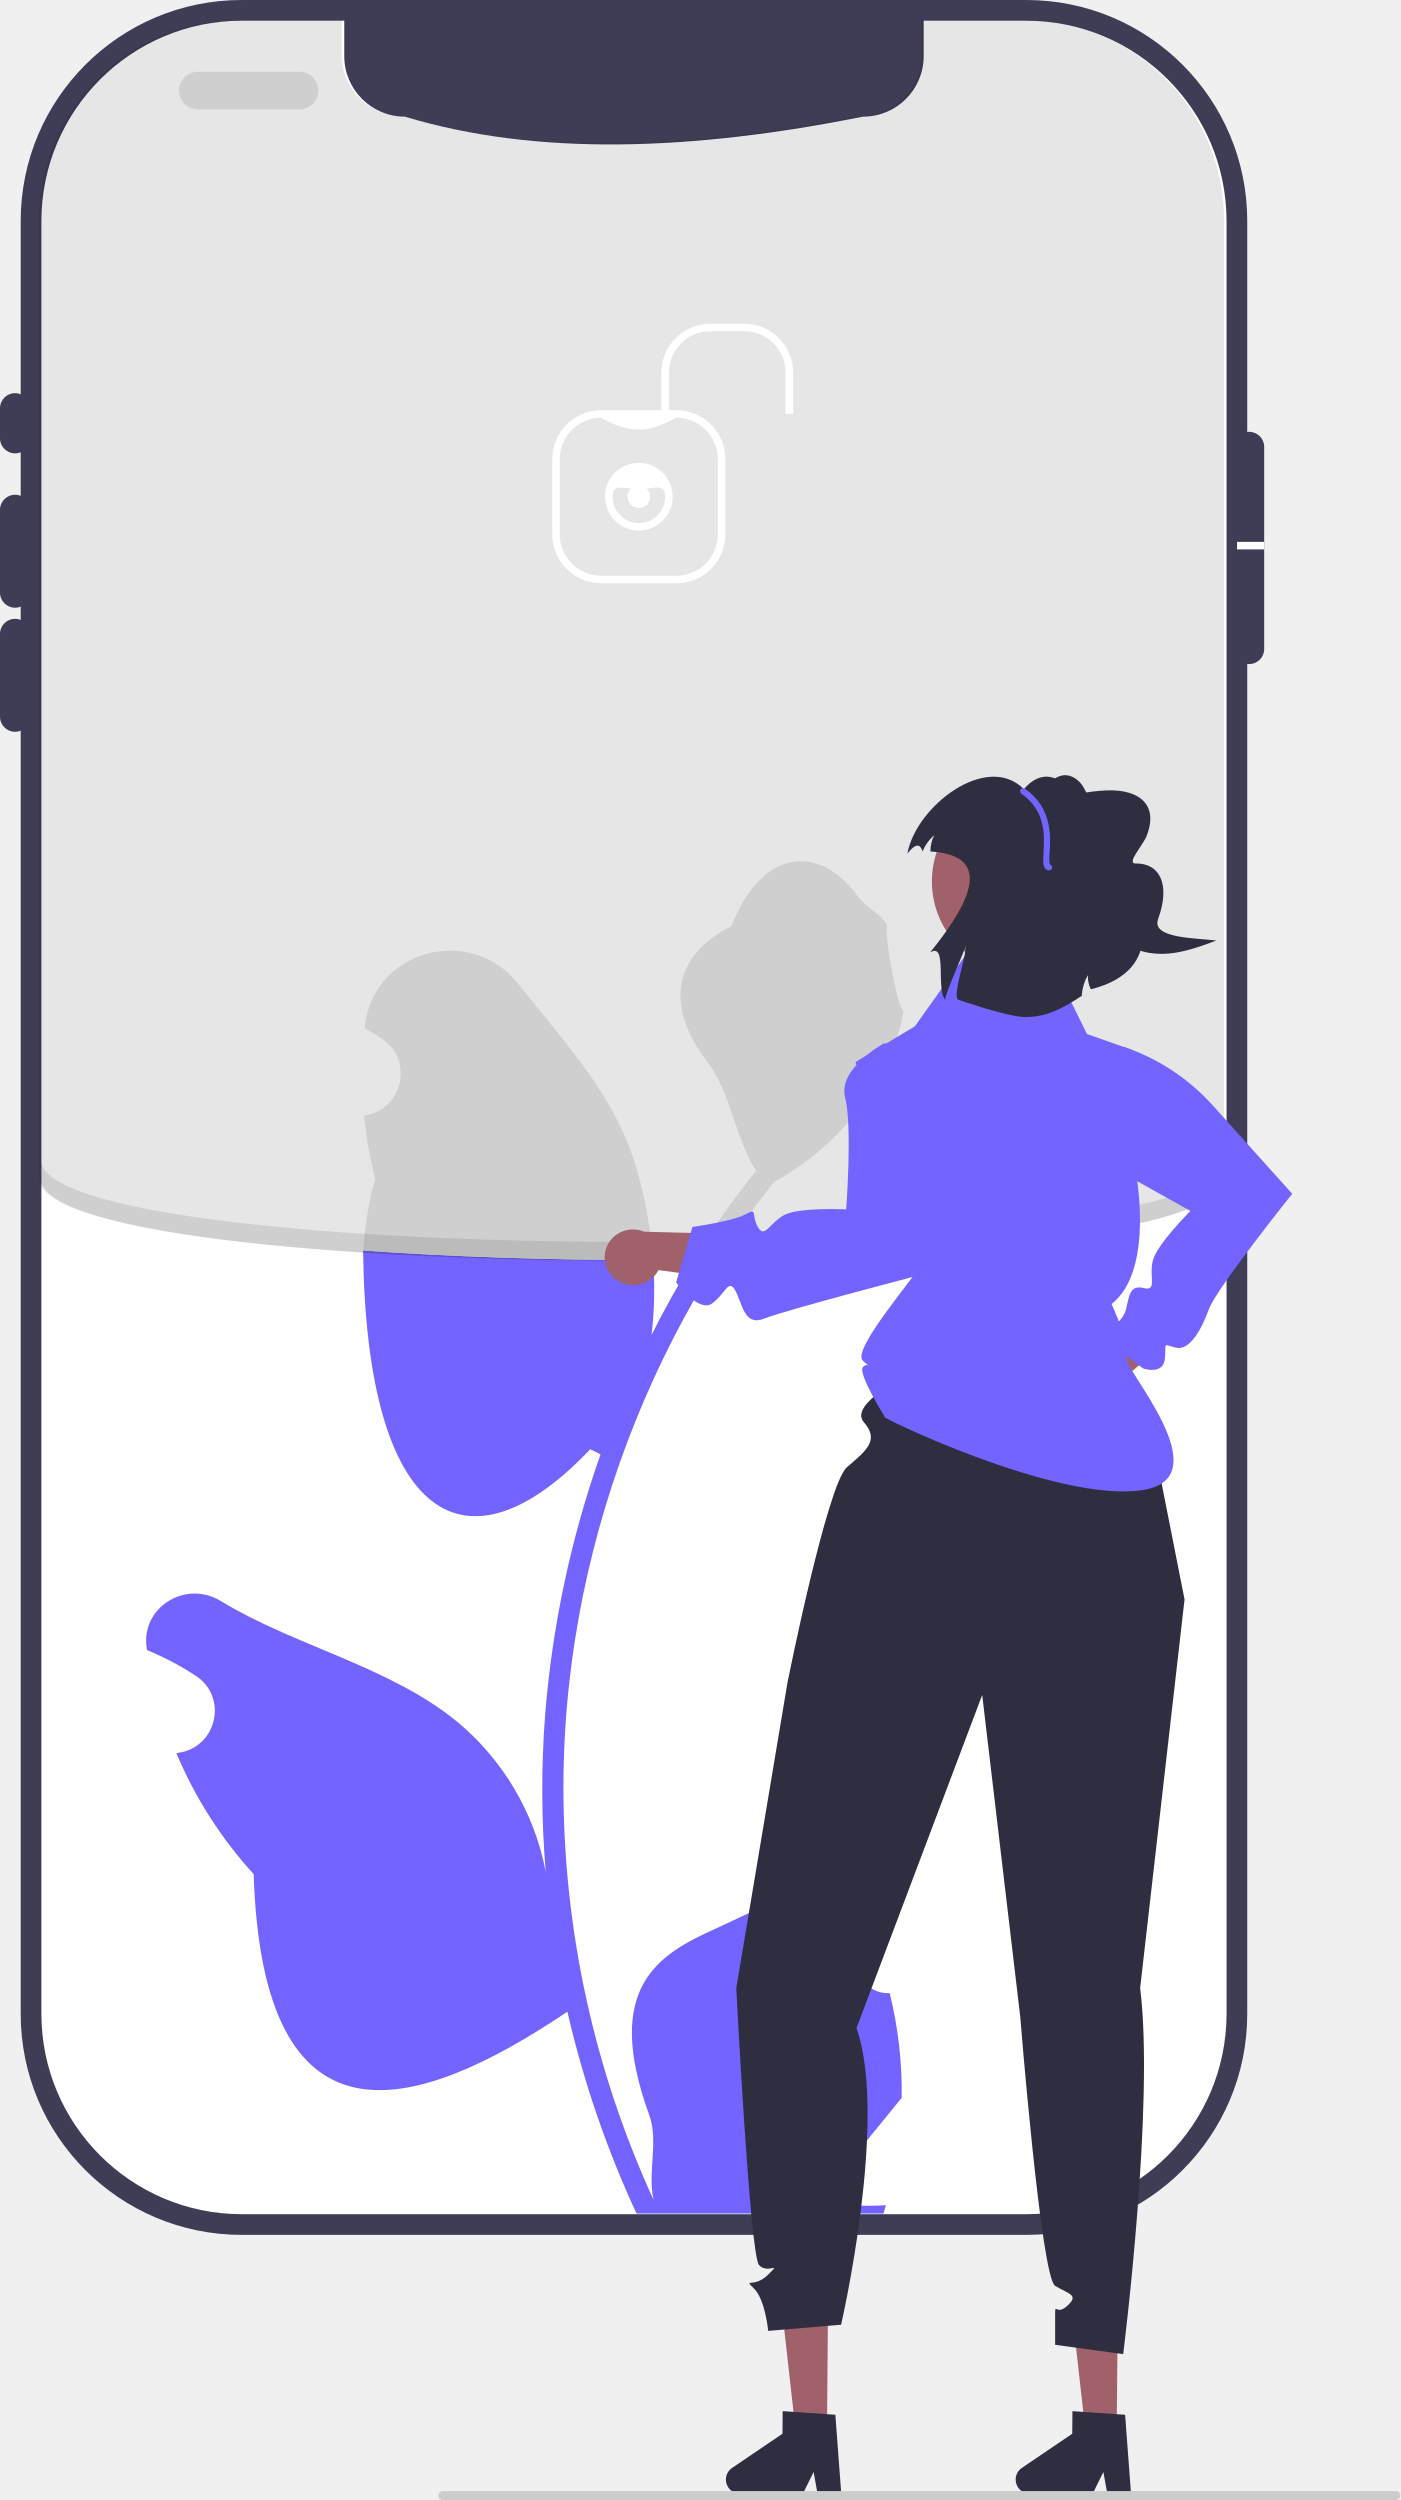
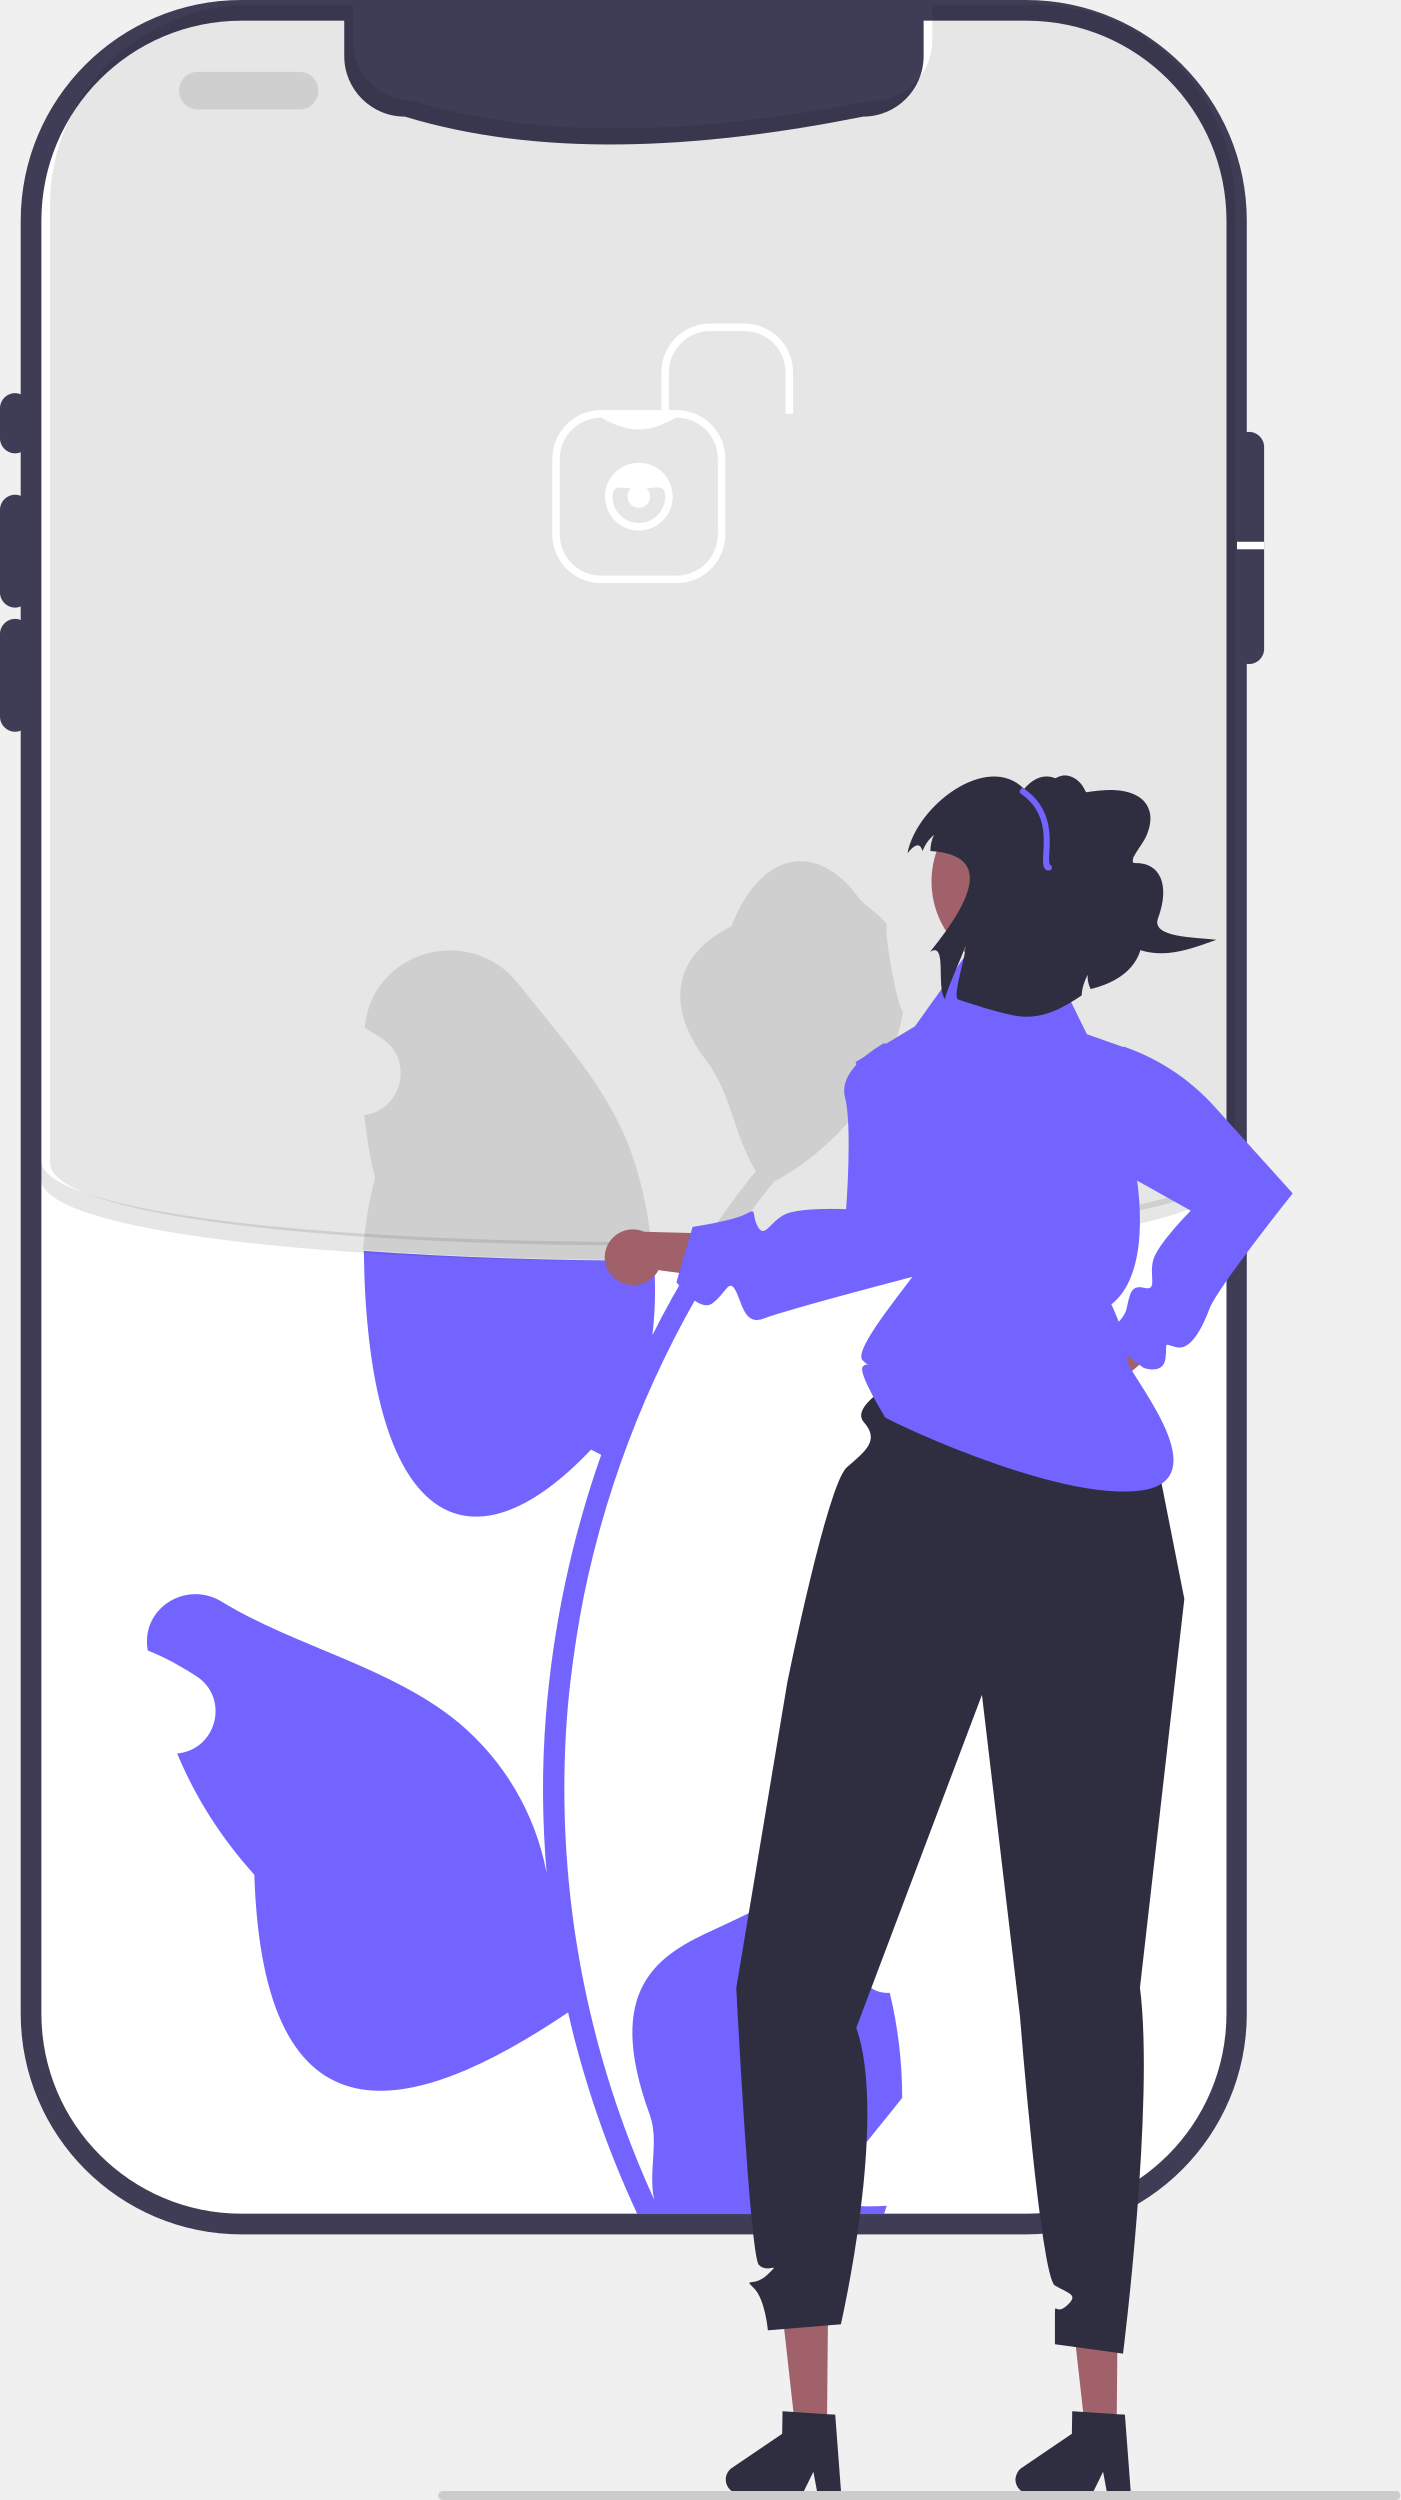
- <svg xmlns="http://www.w3.org/2000/svg" data-name="Layer 1" width="372.193" height="664.464" viewBox="0 0 372.193 664.464">
-   <rect x="5.5" width="326" height="594" rx="58.728" fill="#3f3d56" />
-   <path d="M739.904,176.5v476.54a53.292,53.292,0,0,1-53.23,53.23h-208.54a53.292,53.292,0,0,1-53.23-53.23v-476.54a53.292,53.292,0,0,1,53.23-53.23h27.27v9.42a16.081,16.081,0,0,0,16.08,16.08c35.305,10.665,76.747,9,121.84,0a16.081,16.081,0,0,0,16.08-16.08v-9.42h27.27A53.292,53.292,0,0,1,739.904,176.5Z" transform="translate(-413.9033 -117.768)" fill="#fff" />
-   <path d="M417.903,238.268a4.005,4.005,0,0,1-4-4v-8a4,4,0,1,1,8,0v8A4.005,4.005,0,0,1,417.903,238.268Z" transform="translate(-413.9033 -117.768)" fill="#3f3d56" />
-   <path d="M417.903,279.289a4.005,4.005,0,0,1-4-4l0-22.021a4,4,0,1,1,8,0l0,22.021A4.005,4.005,0,0,1,417.903,279.289Z" transform="translate(-413.9033 -117.768)" fill="#3f3d56" />
-   <path d="M417.903,312.268a4.005,4.005,0,0,1-4-4V286.247a4,4,0,0,1,8,0V308.268A4.005,4.005,0,0,1,417.903,312.268Z" transform="translate(-413.9033 -117.768)" fill="#3f3d56" />
-   <path d="M745.905,232.54a3.997,3.997,0,0,0-4,3.99v53.74a4,4,0,0,0,8,0V236.53A4.003,4.003,0,0,0,745.905,232.54Z" transform="translate(-413.9033 -117.768)" fill="#3f3d56" />
-   <path d="M493.489,146.841h-27a5,5,0,0,1,0-10h27a5,5,0,0,1,0,10Z" transform="translate(-413.9033 -117.768)" fill="#e6e6e6" />
-   <path d="M650.362,647.495c-7.524.471-11.683-8.877-5.99-14.326.208-.828.358-1.423.566-2.251q-.112-.271-.225-.541c-7.609-18.144-23.017-7.958-40.943.152-14.785,6.689-29.687,15.404-17.321,49.336,2.597,7.128-.518,15.196,1.153,22.583A263.258,263.258,0,0,1,563.655,593.109a254.101,254.101,0,0,1,1.576-28.347q1.306-11.574,3.623-22.983a267.545,267.545,0,0,1,35.917-89.193q-3.296.044-6.602.071-5.95,9.715-11.089,19.891a100.252,100.252,0,0,0,.385-19.849c-26.731-.01-53.442-.865-77.058-2.565.896,72.379,27.613,87.472,60.376,52.807.917.47,1.812.941,2.729,1.388a273.582,273.582,0,0,0-14.726,69.302,259.474,259.474,0,0,0,.188,41.896q-.035-.247-.071-.494a68.565,68.565,0,0,0-23.407-39.591C517.484,560.646,492.036,555.197,472.603,543.303c-9.354-5.725-21.341,1.673-19.708,12.518q.039.26.079.519a75.332,75.332,0,0,1,8.445,4.069q2.341,1.321,4.584,2.804c8.521,5.635,5.576,18.844-4.52,20.402l-.229.035c-.165.024-.306.047-.47.071a111.645,111.645,0,0,0,20.536,32.157c2.409,74.338,41.522,64.752,83.369,36.58h.024a273.503,273.503,0,0,0,18.372,53.635h65.632c.235-.729.447-1.482.659-2.211a74.578,74.578,0,0,1-18.161-1.082c4.87-5.975,9.739-11.998,14.608-17.973a4.089,4.089,0,0,0,.306-.353c2.47-3.058,4.964-6.093,7.434-9.151l.001-.004a109.228,109.228,0,0,0-3.201-27.825Z" transform="translate(-413.9033 -117.768)" fill="#7363ff" />
-   <path d="M580.427,420.796c-6.367-15.36-18.301-28.296-28.811-41.575-12.624-15.95-38.51-8.989-40.734,11.23q-.032.294-.063.587,2.342,1.321,4.584,2.804c8.521,5.635,5.576,18.844-4.52,20.402l-.229.035a111.551,111.551,0,0,0,2.94,16.679,101.224,101.224,0,0,0-3.19,19.177c23.616,1.7,50.328,2.555,77.058,2.565C586.598,440.943,583.984,429.367,580.427,420.796Z" transform="translate(-413.9033 -117.768)" fill="#e6e6e6" />
-   <path d="M649.141,401.33a54.06,54.06,0,0,0,4.917-14.773c-1.435.188-5.411-21.666-4.328-23.007-2-3.035-5.579-4.543-7.763-7.504-10.862-14.727-25.827-12.155-33.639,7.857-16.689,8.423-16.851,22.392-6.61,35.827,6.515,8.547,7.41,20.113,13.127,29.264-.588.753-1.2,1.482-1.788,2.235a263.619,263.619,0,0,0-16.886,24.429q3.306-.027,6.602-.071a259.313,259.313,0,0,1,16.894-23.675A70.871,70.871,0,0,0,649.141,401.33Z" transform="translate(-413.9033 -117.768)" fill="#e6e6e6" />
-   <path d="M739.242,176.284v254.54c0,29.35-315,29.35-315,0v-254.54a53.292,53.292,0,0,1,53.23-53.23h27.27v9.42a16.081,16.081,0,0,0,16.08,16.08c33.805,10.617,75.539,8.869,121.84,0a16.081,16.081,0,0,0,16.08-16.08v-9.42h27.27A53.292,53.292,0,0,1,739.242,176.284Z" transform="translate(-413.9033 -117.768)" opacity="0.1" />
-   <path d="M611.695,203.79h-9a13.014,13.014,0,0,0-13,13v10h-16a13.014,13.014,0,0,0-13,13v20a13.014,13.014,0,0,0,13,13h20a13.014,13.014,0,0,0,13-13v-20a13.014,13.014,0,0,0-13-13h-2v-10a11.012,11.012,0,0,1,11-11h9a11.012,11.012,0,0,1,11,11v11h2v-11A13.014,13.014,0,0,0,611.695,203.79Zm-7,36v20a11.012,11.012,0,0,1-11,11h-20a11.012,11.012,0,0,1-11-11v-20a11.012,11.012,0,0,1,11-11c9.469,5.509,14.686,2.66,20,0A11.012,11.012,0,0,1,604.695,239.79Z" transform="translate(-413.9033 -117.768)" fill="#fff" />
-   <path d="M583.695,258.79a9,9,0,1,0-9-9A9.01,9.01,0,0,0,583.695,258.79Zm0-11c3.86,0,7-1.86,7,2a7,7,0,1,1-14,0C576.695,245.93,579.835,247.79,583.695,247.79Z" transform="translate(-413.9033 -117.768)" fill="#fff" />
-   <circle cx="169.791" cy="132.022" r="3" fill="#fff" />
-   <rect x="328.791" y="144.022" width="7.21" height="2" fill="#fff" />
-   <path d="M424.695,425.843v5c0,29.35,315,29.35,315,0v-5C739.695,455.193,424.695,455.193,424.695,425.843Z" transform="translate(-413.9033 -117.768)" opacity="0.1" />
-   <path d="M702.922,497.386a7.665,7.665,0,0,0,6.019-8.835,7.353,7.353,0,0,0-.327-1.171l20.489-17.183-5.061-13.464-25.522,26.573a7.644,7.644,0,0,0-4.326,8.268,7.315,7.315,0,0,0,8.531,5.851h0Q702.824,497.407,702.922,497.386Z" transform="translate(-413.9033 -117.768)" fill="#a0616a" />
-   <path d="M712.57,395.996l-8.125,6.479s-9.71,17.653-2.75,21.315,28.598,15.838,28.598,15.838-8.943,8.902-9.997,13.226,1.28,8.166-2.426,7.261-3.811,2.04-4.716,5.746-6.931,7.119-6.931,7.119L717.742,481.48s5.332,1.883,5.769-2.591-.777-3.843,2.929-2.939,6.829-4.895,8.803-10.304S757.357,435.064,757.357,435.064l-21.071-23.448a55.998,55.998,0,0,0-23.716-15.619Z" transform="translate(-413.9033 -117.768)" fill="#7363ff" />
-   <polygon points="296.815 645.673 288.426 645.602 284.713 612.491 297.094 612.596 296.815 645.673" fill="#a0616a" />
-   <path d="M683.848,776.78a3.755,3.755,0,0,0,3.718,3.783l16.679.139,2.92-5.918,1.072,5.949,6.293.057-1.589-21.217-2.189-.146-8.931-.616-2.881-.193-.051,6.003-13.398,9.087A3.749,3.749,0,0,0,683.848,776.78Z" transform="translate(-413.9033 -117.768)" fill="#2f2e41" />
-   <polygon points="219.799 645.673 211.411 645.602 207.697 612.491 220.078 612.596 219.799 645.673" fill="#a0616a" />
-   <path d="M606.833,776.78a3.755,3.755,0,0,0,3.718,3.783l16.679.139,2.92-5.918,1.072,5.949,6.293.057-1.589-21.217-2.189-.146-8.931-.616-2.881-.193-.051,6.003-13.398,9.087A3.749,3.749,0,0,0,606.833,776.78Z" transform="translate(-413.9033 -117.768)" fill="#2f2e41" />
-   <path d="M655.406,483.055s-16.108,7.935-11.908,12.711.748,7.477-4.486,11.964-15.771,57.04-15.771,57.04l-13.644,81.409s3.62,71.084,6.05,73.616,6.168-1.207,2.429,2.532-6.73.748-3.739,3.739,3.739,11.216,3.739,11.216l19.376-1.633s12.612-54.639,4.095-78.844l33.412-88.545,10.101,85.437s5.545,69.378,9.283,71.621,6.432,2.394,3.216,5.31-3.216-1.571-3.216,2.915v7.441l18.087,2.483s8.401-66.511,4.504-97.287L728.738,542.873l-9.196-46.553-9.497-12.517Z" transform="translate(-413.9033 -117.768)" fill="#2f2e41" />
-   <path d="M577.677,457.876a7.665,7.665,0,0,0,10.585-1.503,7.354,7.354,0,0,0,.645-1.03l26.501,3.57,6.543-12.81-36.832-.965a7.644,7.644,0,0,0-9.025,2.372,7.315,7.315,0,0,0,1.421,10.247l0,0Q577.595,457.818,577.677,457.876Z" transform="translate(-413.9033 -117.768)" fill="#a0616a" />
-   <path d="M659.114,396.713l-10.262-1.641s-12.316,6.724-10.334,14.335.285,29.795.285,29.795-12.603-.613-16.51,1.52-5.173,6.446-7.001,3.098.099-5.125-3.249-3.297-14.105,3.355-14.105,3.355l-4.324,14.724s6.008,8.261,9.609,5.571,4.31-6.7,6.138-3.351,2.338,9.589,7.665,7.405,43.379-12.094,43.379-12.094l4.599-45.974Z" transform="translate(-413.9033 -117.768)" fill="#7363ff" />
-   <path d="M649.099,494.406s-7.245-11.563-5.866-13.259,3.107,1.235,0-1.726,14.317-22.721,15.461-25.632S641.254,400.058,641.254,400.058l15.829-9.533,13.378-18.821,23.926,3.828,8.418,17.064L714.695,396.79l1,1v31s5.292,26.461-6.351,35.57c0,0,5.555,12.101,4.06,14.344s25.393,31.719,4.291,35.086C694.581,517.478,645.277,493.099,649.099,494.406Z" transform="translate(-413.9033 -117.768)" fill="#7363ff" />
-   <path d="M530.427,781.042a1.186,1.186,0,0,0,1.19,1.19h253.29a1.19,1.19,0,1,0,0-2.38h-253.29A1.187,1.187,0,0,0,530.427,781.042Z" transform="translate(-413.9033 -117.768)" fill="#ccc" />
-   <circle cx="272.045" cy="234.283" r="24.363" fill="#a0616a" />
-   <path d="M704.774,334.04c-.251-2.193-1.753-4.903-2.799-6.846s-3.064-3.531-5.267-3.395a5.618,5.618,0,0,0-4.304,2.925,11.781,11.781,0,0,0-1.339,5.201,27.241,27.241,0,0,0,8.858,21.691c1.708,1.531,3.762,2.894,6.056,2.946a7.811,7.811,0,0,0,5.532-2.488c3.712-3.717,4.273-9.828,2.291-14.693s-2.867-6.758-7.398-9.415" transform="translate(-413.9033 -117.768)" fill="#2f2e41" />
-   <path d="M670.549,369.08c.407,2.168-3.341,12.476-2.143,14.334,0,0,12.404,4.308,17.146,4.618,5.794.375,10.454-2.002,15.873-5.579a12.166,12.166,0,0,1,1.638-5.509,7.371,7.371,0,0,0,.766,3.765c20.296-5.042,15.327-23.255,3.069-31.788l-8.149-18.742c2.445.815-4.935-11.776-12.717-2.657-9.738-9.917-28.602,4.36-30.966,17.113,2.274-2.879,3.459-2.539,4.042-.554a11.225,11.225,0,0,1,3.096-4.327,9.382,9.382,0,0,0-1.01,4.327c15.361.953,12.502,11.316-.088,26.84,4.656-2.898,1.514,9.591,4,12.576C665.227,381.409,670.109,371.109,670.549,369.08Z" transform="translate(-413.9033 -117.768)" fill="#2f2e41" />
-   <path d="M692.716,349.121a.815.815,0,0,0,.222-1.599,9.872,9.872,0,0,1-.056-3.035c.265-4.501.709-12.035-6.605-17.121a.815.815,0,0,0-.93,1.338c6.564,4.564,6.17,11.258,5.909,15.687-.149,2.532-.257,4.361,1.279,4.709A.809.809,0,0,0,692.716,349.121Z" transform="translate(-413.9033 -117.768)" fill="#7363ff" />
-   <path d="M692.336,331.311A45.962,45.962,0,0,1,707.987,327.842c4.267-.181,9.359.771,11.093,4.674,1.052,2.368.492,5.143-.471,7.549s-5.462,7.262-2.871,7.209c6.507-.133,9.284,5.685,5.983,14.727-1.914,5.244,9.964,5.042,15.501,5.744-4.161,1.544-8.385,3.102-12.807,3.472s-9.145-.591-12.447-3.556c-3.573-3.209-4.946-8.192-5.554-12.956s-.639-9.67-2.254-14.192-5.324-8.735-10.109-9.136" transform="translate(-413.9033 -117.768)" fill="#2f2e41" />
+ <svg xmlns="http://www.w3.org/2000/svg" version="1.1" id="Layer_1" x="0px" y="0px" viewBox="0 0 372.2 664.5" style="enable-background:new 0 0 372.2 664.5;" xml:space="preserve">
+   <style type="text/css">
+ 	.st0{fill:#3F3D56;}
+ 	.st1{fill:#FFFFFF;}
+ 	.st2{fill:#E6E6E6;}
+ 	.st3{fill:#7363FF;}
+ 	.st4{opacity:0.1;enable-background:new    ;}
+ 	.st5{fill:#A0616A;}
+ 	.st6{fill:#2F2E41;}
+ 	.st7{fill:#CCCCCC;}
+ </style>
+   <path class="st0" d="M64.2,0h208.5c32.4,0,58.7,26.3,58.7,58.7v476.5c0,32.4-26.3,58.7-58.7,58.7H64.2c-32.4,0-58.7-26.3-58.7-58.7  V58.7C5.5,26.3,31.8,0,64.2,0z" />
+   <path class="st1" d="M326,58.7v476.5c0,29.4-23.8,53.2-53.2,53.2H64.2c-29.4,0-53.2-23.8-53.2-53.2V58.7C11,29.3,34.8,5.5,64.2,5.5  h27.3v9.4c0,8.9,7.2,16.1,16.1,16.1c35.3,10.7,76.7,9,121.8,0c8.9,0,16.1-7.2,16.1-16.1V5.5h27.3C302.2,5.5,326,29.3,326,58.7z" />
+   <path class="st0" d="M4,120.5c-2.2,0-4-1.8-4-4v-8c0-2.2,1.8-4,4-4s4,1.8,4,4v8C8,118.7,6.2,120.5,4,120.5z" />
+   <path class="st0" d="M4,161.5c-2.2,0-4-1.8-4-4v-22c0-2.2,1.8-4,4-4s4,1.8,4,4v22C8,159.7,6.2,161.5,4,161.5z" />
+   <path class="st0" d="M4,194.5c-2.2,0-4-1.8-4-4v-22c0-2.2,1.8-4,4-4s4,1.8,4,4v22C8,192.7,6.2,194.5,4,194.5z" />
+   <path class="st0" d="M332,114.8c-2.2,0-4,1.8-4,4v53.7c0,2.2,1.8,4,4,4s4-1.8,4-4v-53.7C336,116.6,334.2,114.8,332,114.8z" />
+   <path class="st2" d="M79.6,29.1h-27c-2.8,0-5-2.2-5-5s2.2-5,5-5h27c2.8,0,5,2.2,5,5S82.3,29.1,79.6,29.1z" />
+   <path class="st3" d="M236.5,529.7c-7.5,0.5-11.7-8.9-6-14.3c0.2-0.8,0.4-1.4,0.6-2.3c-0.1-0.2-0.1-0.4-0.2-0.5  c-7.6-18.1-23-8-40.9,0.2c-14.8,6.7-29.7,15.4-17.3,49.3c2.6,7.1-0.5,15.2,1.2,22.6c-15.7-34.3-23.9-71.6-23.9-109.3  c0-9.5,0.5-18.9,1.6-28.3c0.9-7.7,2.1-15.4,3.6-23c6.5-31.7,18.7-61.9,35.9-89.2c-2.2,0-4.4,0.1-6.6,0.1c-4,6.5-7.7,13.1-11.1,19.9  c0.8-6.6,0.9-13.2,0.4-19.8c-26.7,0-53.4-0.9-77.1-2.6c0.9,72.4,27.6,87.5,60.4,52.8c0.9,0.5,1.8,0.9,2.7,1.4  c-7.9,22.4-12.8,45.7-14.7,69.3c-1.1,13.9-1,28,0.2,41.9c0-0.2,0-0.3-0.1-0.5c-3-15.5-11.3-29.5-23.4-39.6  c-18-14.8-43.5-20.2-62.9-32.1c-9.4-5.7-21.3,1.7-19.7,12.5c0,0.2,0.1,0.3,0.1,0.5c2.9,1.2,5.7,2.5,8.4,4.1c1.6,0.9,3.1,1.8,4.6,2.8  c8.5,5.6,5.6,18.8-4.5,20.4l-0.2,0c-0.2,0-0.3,0-0.5,0.1c4.9,11.8,11.9,22.7,20.5,32.2c2.4,74.3,41.5,64.8,83.4,36.6h0  c4.2,18.5,10.4,36.4,18.4,53.6h65.6c0.2-0.7,0.4-1.5,0.7-2.2c-6.1,0.4-12.2,0-18.2-1.1c4.9-6,9.7-12,14.6-18  c0.1-0.1,0.2-0.2,0.3-0.4c2.5-3.1,5-6.1,7.4-9.2l0,0C239.8,548.2,238.7,538.8,236.5,529.7L236.5,529.7z" />
+   <path class="st2" d="M166.5,303c-6.4-15.4-18.3-28.3-28.8-41.6c-12.6-15.9-38.5-9-40.7,11.2c0,0.2,0,0.4-0.1,0.6  c1.6,0.9,3.1,1.8,4.6,2.8c8.5,5.6,5.6,18.8-4.5,20.4l-0.2,0c0.6,5.6,1.5,11.2,2.9,16.7c-1.7,6.3-2.7,12.7-3.2,19.2  c23.6,1.7,50.3,2.6,77.1,2.6C172.7,323.2,170.1,311.6,166.5,303z" />
+   <path class="st2" d="M235.2,283.6c2.3-4.7,4-9.6,4.9-14.8c-1.4,0.2-5.4-21.7-4.3-23c-2-3-5.6-4.5-7.8-7.5  c-10.9-14.7-25.8-12.2-33.6,7.9c-16.7,8.4-16.9,22.4-6.6,35.8c6.5,8.5,7.4,20.1,13.1,29.3c-0.6,0.8-1.2,1.5-1.8,2.2  c-6.1,7.8-11.7,16-16.9,24.4c2.2,0,4.4,0,6.6-0.1c5.2-8.2,10.8-16.1,16.9-23.7C218.5,307.2,228.8,296.5,235.2,283.6z" />
+   <path class="st4" d="M328.3,54.5v254.5c0,29.4-315,29.4-315,0V54.5c0-29.4,23.8-53.2,53.2-53.2h27.3v9.4c0,8.9,7.2,16.1,16.1,16.1  c33.8,10.6,75.5,8.9,121.8,0c8.9,0,16.1-7.2,16.1-16.1V1.3h27.3C304.5,1.3,328.3,25.1,328.3,54.5z" />
+   <path class="st1" d="M197.8,86h-9c-7.2,0-13,5.8-13,13v10h-16c-7.2,0-13,5.8-13,13v20c0,7.2,5.8,13,13,13h20c7.2,0,13-5.8,13-13v-20  c0-7.2-5.8-13-13-13h-2V99c0-6.1,4.9-11,11-11h9c6.1,0,11,4.9,11,11v11h2V99C210.8,91.8,205,86,197.8,86z M190.8,122v20  c0,6.1-4.9,11-11,11h-20c-6.1,0-11-4.9-11-11v-20c0-6.1,4.9-11,11-11c9.5,5.5,14.7,2.7,20,0C185.9,111,190.8,115.9,190.8,122z" />
+   <path class="st1" d="M169.8,141c5,0,9-4,9-9c0-5-4-9-9-9s-9,4-9,9C160.8,137,164.8,141,169.8,141z M169.8,130c3.9,0,7-1.9,7,2  c0,3.9-3.1,7-7,7s-7-3.1-7-7l0,0C162.8,128.2,165.9,130,169.8,130L169.8,130z" />
+   <circle class="st1" cx="169.8" cy="132" r="3" />
+   <rect x="328.8" y="144" class="st1" width="7.2" height="2" />
+   <path class="st4" d="M10.8,308.1v5c0,29.4,315,29.4,315,0v-5C325.8,337.4,10.8,337.4,10.8,308.1z" />
+   <path class="st5" d="M289,379.6c4.1-0.8,6.7-4.7,6-8.8c-0.1-0.4-0.2-0.8-0.3-1.2l20.5-17.2l-5.1-13.5l-25.5,26.6  c-3.2,1.5-4.9,4.8-4.3,8.3c0.7,4,4.6,6.6,8.5,5.9l0,0C288.9,379.6,289,379.6,289,379.6z" />
+   <path class="st3" d="M298.7,278.2l-8.1,6.5c0,0-9.7,17.7-2.7,21.3s28.6,15.8,28.6,15.8s-8.9,8.9-10,13.2s1.3,8.2-2.4,7.3  s-3.8,2-4.7,5.7s-6.9,7.1-6.9,7.1l11.5,8.5c0,0,5.3,1.9,5.8-2.6s-0.8-3.8,2.9-2.9s6.8-4.9,8.8-10.3s22.1-30.6,22.1-30.6l-21.1-23.4  C316,286.7,307.8,281.3,298.7,278.2L298.7,278.2z" />
+   <polygon class="st5" points="296.8,645.7 288.4,645.6 284.7,612.5 297.1,612.6 " />
+   <path class="st6" d="M269.9,659c0,2.1,1.6,3.8,3.7,3.8l16.7,0.1l2.9-5.9l1.1,5.9l6.3,0.1l-1.6-21.2l-2.2-0.1l-8.9-0.6l-2.9-0.2  l-0.1,6l-13.4,9.1C270.6,656.6,270,657.8,269.9,659z" />
+   <polygon class="st5" points="219.8,645.7 211.4,645.6 207.7,612.5 220.1,612.6 " />
+   <path class="st6" d="M192.9,659c0,2.1,1.6,3.8,3.7,3.8l16.7,0.1l2.9-5.9l1.1,5.9l6.3,0.1l-1.6-21.2l-2.2-0.1l-8.9-0.6l-2.9-0.2  l-0.1,6l-13.4,9.1C193.6,656.6,192.9,657.8,192.9,659z" />
+   <path class="st6" d="M241.5,365.3c0,0-16.1,7.9-11.9,12.7s0.7,7.5-4.5,12c-5.2,4.5-15.8,57-15.8,57l-13.6,81.4c0,0,3.6,71.1,6,73.6  s6.2-1.2,2.4,2.5s-6.7,0.7-3.7,3.7s3.7,11.2,3.7,11.2l19.4-1.6c0,0,12.6-54.6,4.1-78.8l33.4-88.5l10.1,85.4c0,0,5.5,69.4,9.3,71.6  s6.4,2.4,3.2,5.3s-3.2-1.6-3.2,2.9v7.4l18.1,2.5c0,0,8.4-66.5,4.5-97.3l11.8-103.3l-9.2-46.6l-9.5-12.5L241.5,365.3z" />
+   <path class="st5" d="M163.8,340.1c3.4,2.4,8,1.8,10.6-1.5c0.2-0.3,0.5-0.7,0.6-1l26.5,3.6l6.5-12.8l-36.8-1c-3.2-1.4-6.9-0.4-9,2.4  c-2.4,3.2-1.8,7.8,1.4,10.2l0,0l0,0C163.7,340,163.7,340.1,163.8,340.1z" />
+   <path class="st3" d="M245.2,278.9l-10.3-1.6c0,0-12.3,6.7-10.3,14.3s0.3,29.8,0.3,29.8s-12.6-0.6-16.5,1.5s-5.2,6.4-7,3.1  s0.1-5.1-3.2-3.3s-14.1,3.4-14.1,3.4l-4.3,14.7c0,0,6,8.3,9.6,5.6s4.3-6.7,6.1-3.4s2.3,9.6,7.7,7.4s43.4-12.1,43.4-12.1l4.6-46  L245.2,278.9z" />
+   <path class="st3" d="M235.2,376.6c0,0-7.2-11.6-5.9-13.3s3.1,1.2,0-1.7s14.3-22.7,15.5-25.6s-17.4-53.7-17.4-53.7l15.8-9.5  l13.4-18.8l23.9,3.8l8.4,17.1l11.9,4.2l1,1v31c0,0,5.3,26.5-6.4,35.6c0,0,5.6,12.1,4.1,14.3s25.4,31.7,4.3,35.1  C280.7,399.7,231.4,375.3,235.2,376.6z" />
+   <path class="st7" d="M116.5,663.3c0,0.7,0.5,1.2,1.2,1.2c0,0,0,0,0,0H371c0.7,0,1.2-0.5,1.2-1.2s-0.5-1.2-1.2-1.2H117.7  C117.1,662.1,116.5,662.6,116.5,663.3C116.5,663.3,116.5,663.3,116.5,663.3z" />
+   <circle class="st5" cx="272" cy="234.3" r="24.4" />
+   <path class="st6" d="M290.9,216.3c-0.3-2.2-1.8-4.9-2.8-6.8s-3.1-3.5-5.3-3.4c-1.8,0.2-3.4,1.3-4.3,2.9c-0.8,1.6-1.3,3.4-1.3,5.2  c-0.5,8.2,2.8,16.2,8.9,21.7c1.7,1.5,3.8,2.9,6.1,2.9c2.1-0.1,4.1-0.9,5.5-2.5c3.7-3.7,4.3-9.8,2.3-14.7s-2.9-6.8-7.4-9.4" />
+   <path class="st6" d="M256.6,251.3c0.4,2.2-3.3,12.5-2.1,14.3c0,0,12.4,4.3,17.1,4.6c5.8,0.4,10.5-2,15.9-5.6  c0.1-1.9,0.7-3.8,1.6-5.5c-0.1,1.3,0.2,2.6,0.8,3.8c20.3-5,15.3-23.3,3.1-31.8l-8.1-18.7c2.4,0.8-4.9-11.8-12.7-2.7  c-9.7-9.9-28.6,4.4-31,17.1c2.3-2.9,3.5-2.5,4-0.6c0.7-1.7,1.7-3.2,3.1-4.3c-0.7,1.3-1,2.8-1,4.3c15.4,1,12.5,11.3-0.1,26.8  c4.7-2.9,1.5,9.6,4,12.6C251.3,263.6,256.2,253.3,256.6,251.3z" />
+   <path class="st3" d="M278.8,231.4c0.5,0,0.8-0.4,0.8-0.8c0-0.4-0.2-0.7-0.6-0.8c-0.2-1-0.2-2-0.1-3c0.3-4.5,0.7-12-6.6-17.1  c-0.4-0.3-0.9-0.2-1.1,0.2c-0.3,0.4-0.2,0.9,0.2,1.1c6.6,4.6,6.2,11.3,5.9,15.7c-0.1,2.5-0.3,4.4,1.3,4.7  C278.7,231.3,278.8,231.4,278.8,231.4z" />
+   <path class="st6" d="M278.4,213.5c5-2.1,10.3-3.2,15.7-3.5c4.3-0.2,9.4,0.8,11.1,4.7c1.1,2.4,0.5,5.1-0.5,7.5s-5.5,7.3-2.9,7.2  c6.5-0.1,9.3,5.7,6,14.7c-1.9,5.2,10,5,15.5,5.7c-4.2,1.5-8.4,3.1-12.8,3.5s-9.1-0.6-12.4-3.6c-3.6-3.2-4.9-8.2-5.6-13  s-0.6-9.7-2.3-14.2s-5.3-8.7-10.1-9.1" />
</svg>
